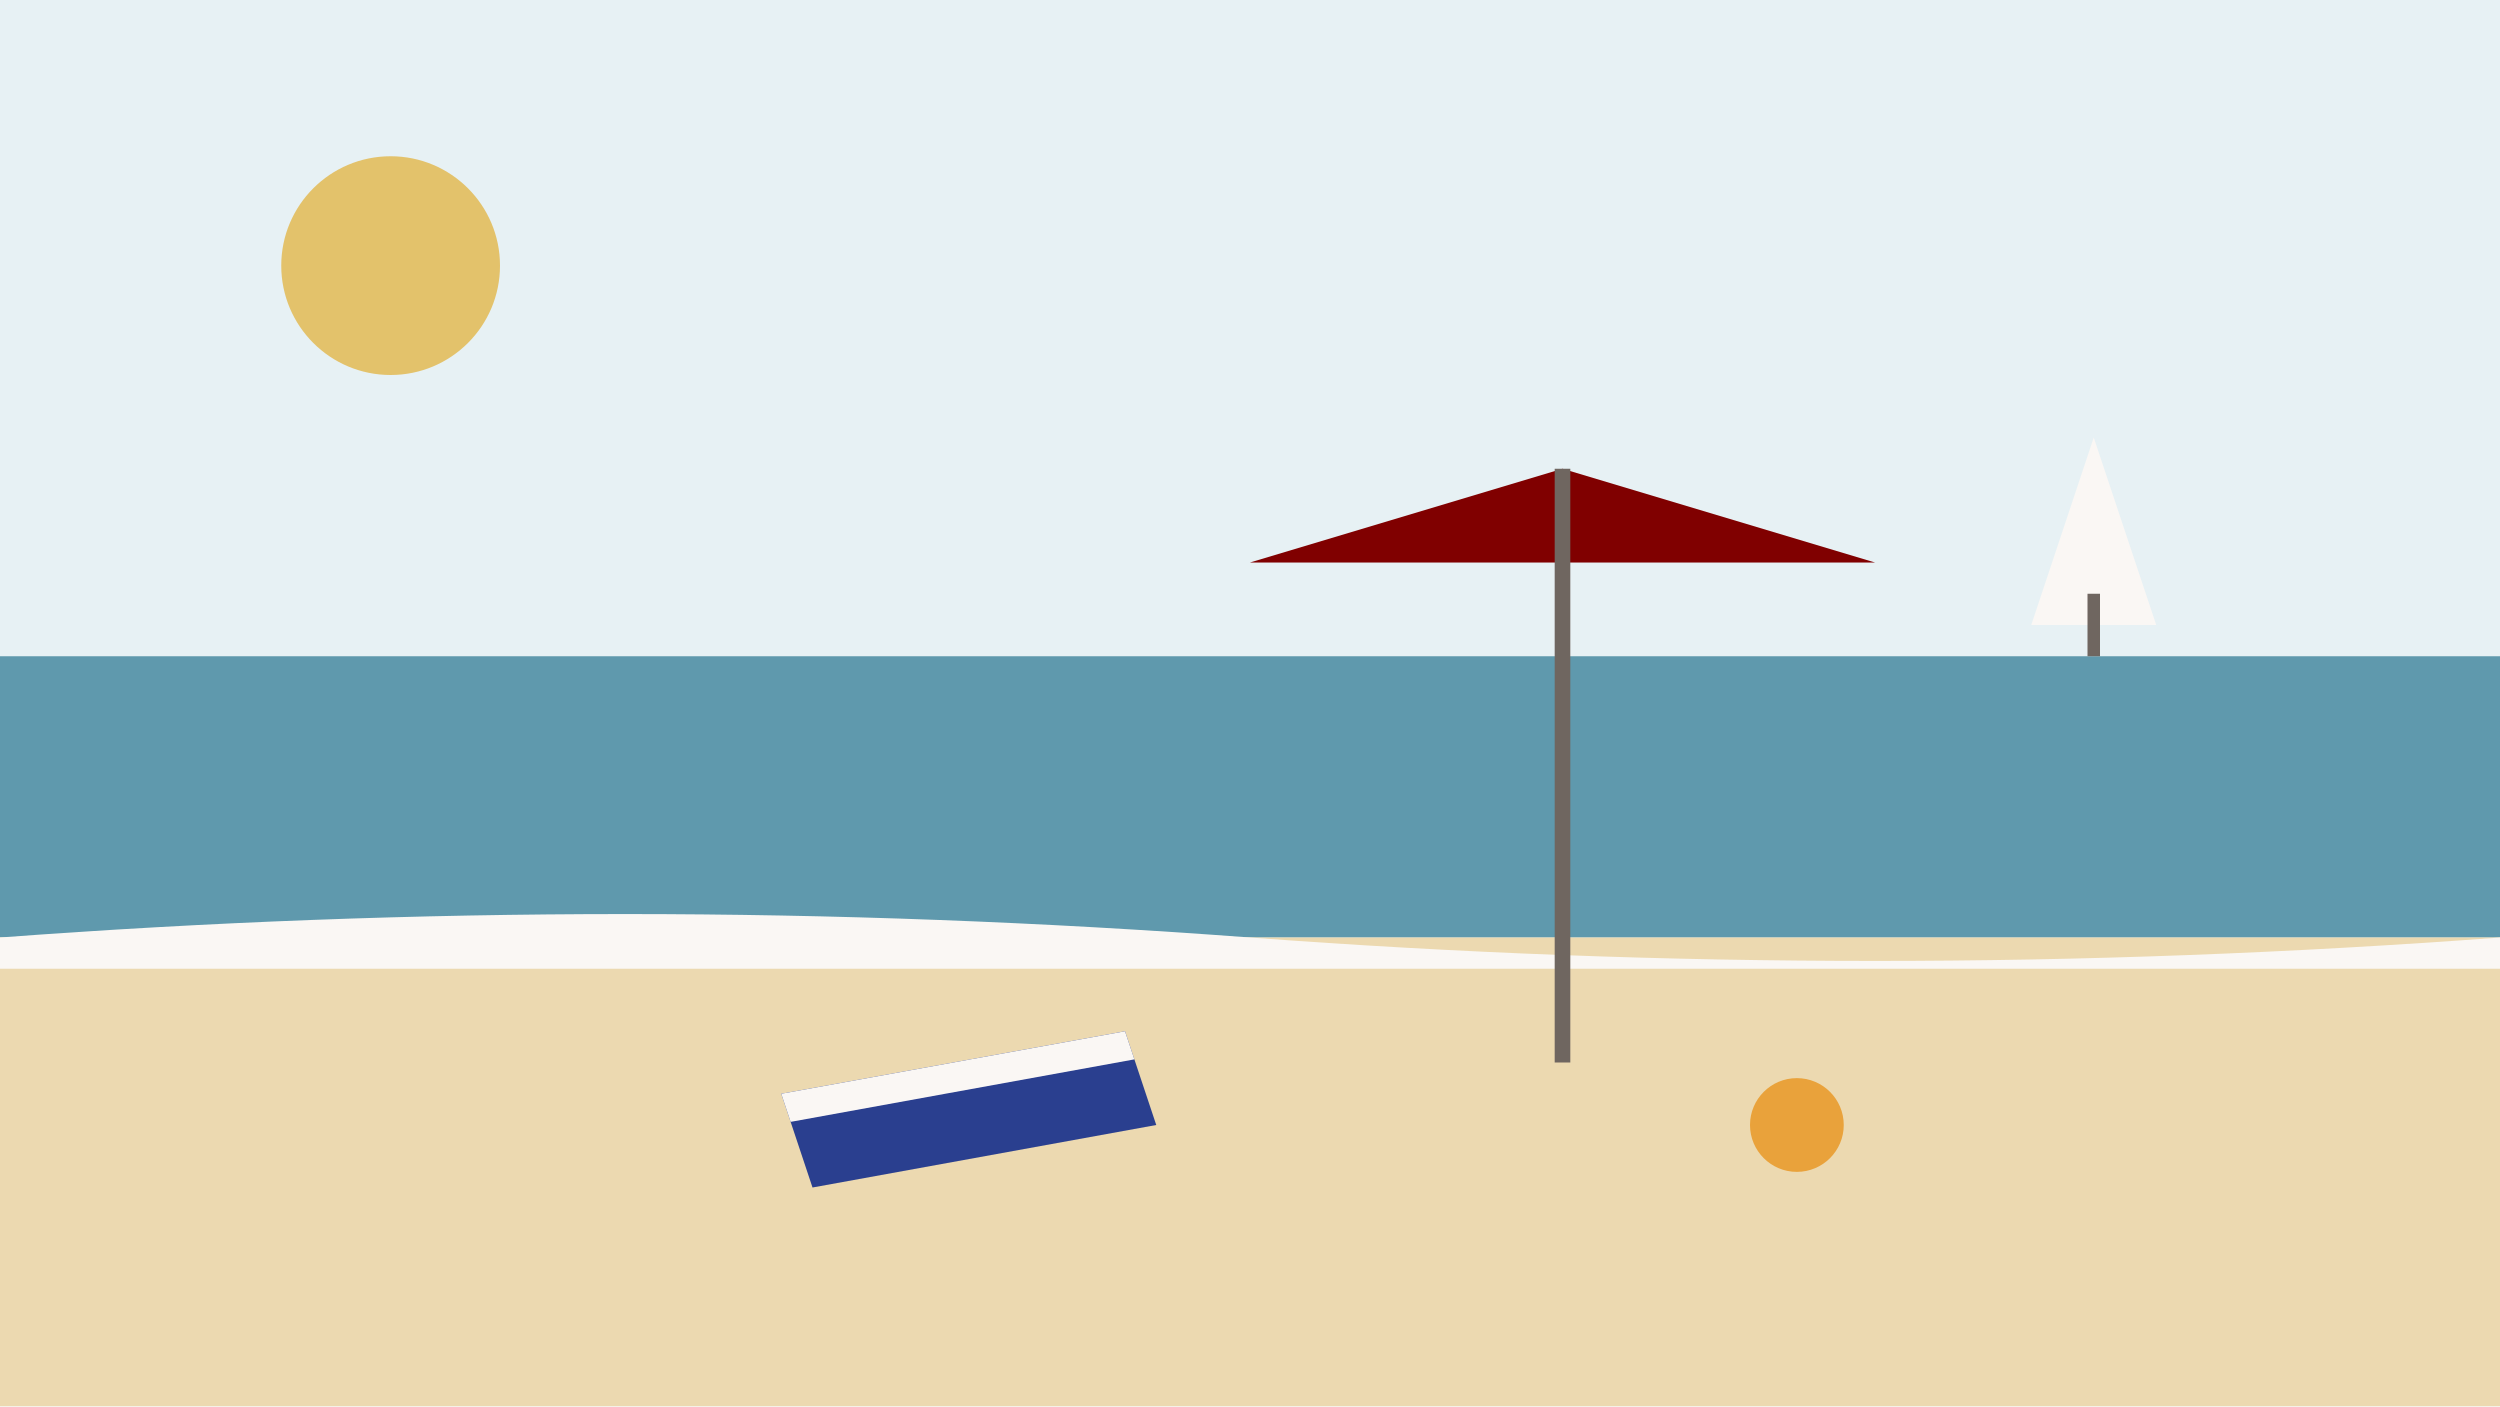
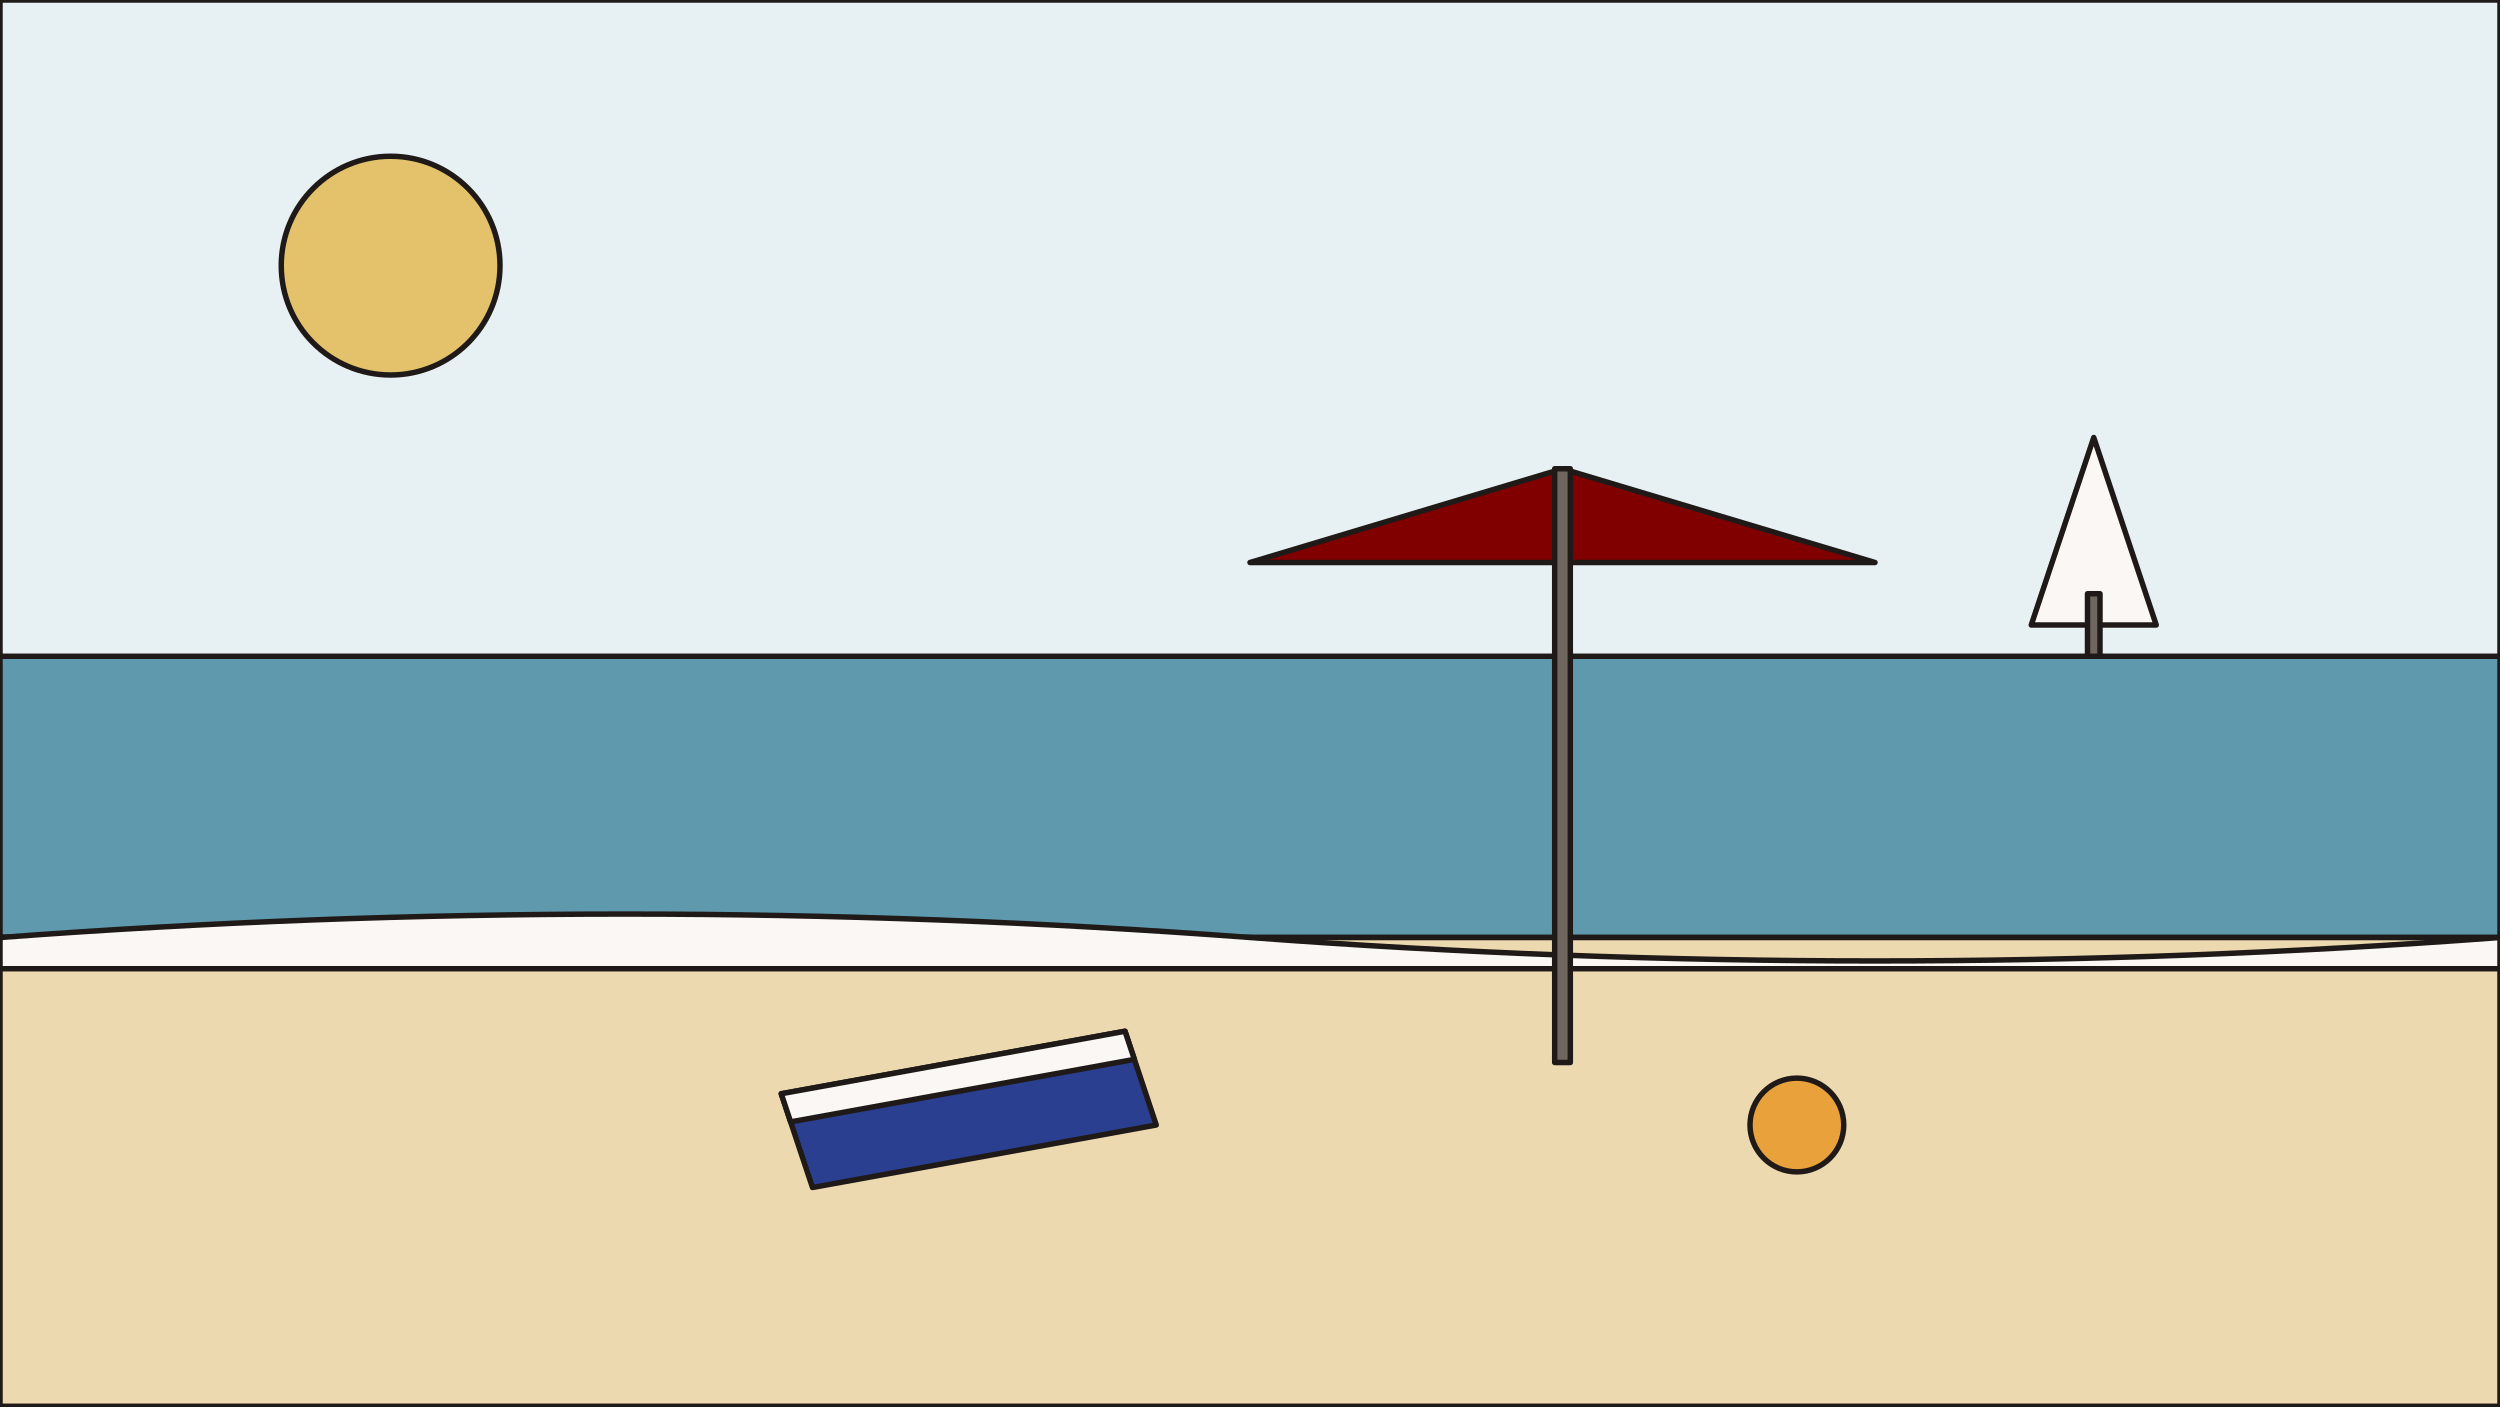
<svg xmlns="http://www.w3.org/2000/svg" viewBox="0 0 1600 900">
  <rect width="1600" height="900" fill="#faf7f4" />
-   <rect x="0" y="0" width="1600" height="900" rx="0" fill="#e7f1f4" />
-   <circle cx="250" cy="170" r="70" fill="#e3c26b" />
-   <rect x="0" y="420" width="1600" height="180" rx="0" fill="#5f99ad" />
-   <rect x="0" y="600" width="1600" height="300" rx="0" fill="#ecd9b0" />
-   <path d="M0 600 q400 -30 800 0 t800 0 v20 h-1600 z" fill="#faf7f4" />
-   <path d="M800 360 l200 -60 l200 60 z" fill="#800000" />
-   <rect x="995" y="300" width="10" height="380" rx="0" fill="#6f6660" />
-   <path d="M500 700 l220 -40 l20 60 l-220 40 z" fill="#2a3f8f" />
-   <path d="M500 700 l220 -40 l6 18 l-220 40 z" fill="#faf7f4" />
-   <path d="M1300 400 l40 -120 l40 120 z" fill="#faf7f4" />
-   <rect x="1336" y="380" width="8" height="40" rx="0" fill="#6f6660" />
-   <circle cx="1150" cy="720" r="30" fill="#e9a23b" />
+   <g stroke="#1f1a18" stroke-width="3.5" stroke-linejoin="round" stroke-linecap="round">
+     <rect x="0" y="0" width="1600" height="900" rx="0" fill="#e7f1f4" />
+     <circle cx="250" cy="170" r="70" fill="#e3c26b" />
+     <rect x="0" y="420" width="1600" height="180" rx="0" fill="#5f99ad" />
+     <rect x="0" y="600" width="1600" height="300" rx="0" fill="#ecd9b0" />
+     <path d="M0 600 q400 -30 800 0 t800 0 v20 h-1600 z" fill="#faf7f4" />
+     <path d="M800 360 l200 -60 l200 60 z" fill="#800000" />
+     <rect x="995" y="300" width="10" height="380" rx="0" fill="#6f6660" />
+     <path d="M500 700 l220 -40 l20 60 l-220 40 z" fill="#2a3f8f" />
+     <path d="M500 700 l220 -40 l6 18 l-220 40 z" fill="#faf7f4" />
+     <path d="M1300 400 l40 -120 l40 120 z" fill="#faf7f4" />
+     <rect x="1336" y="380" width="8" height="40" rx="0" fill="#6f6660" />
+     <circle cx="1150" cy="720" r="30" fill="#e9a23b" />
+   </g>
</svg>
